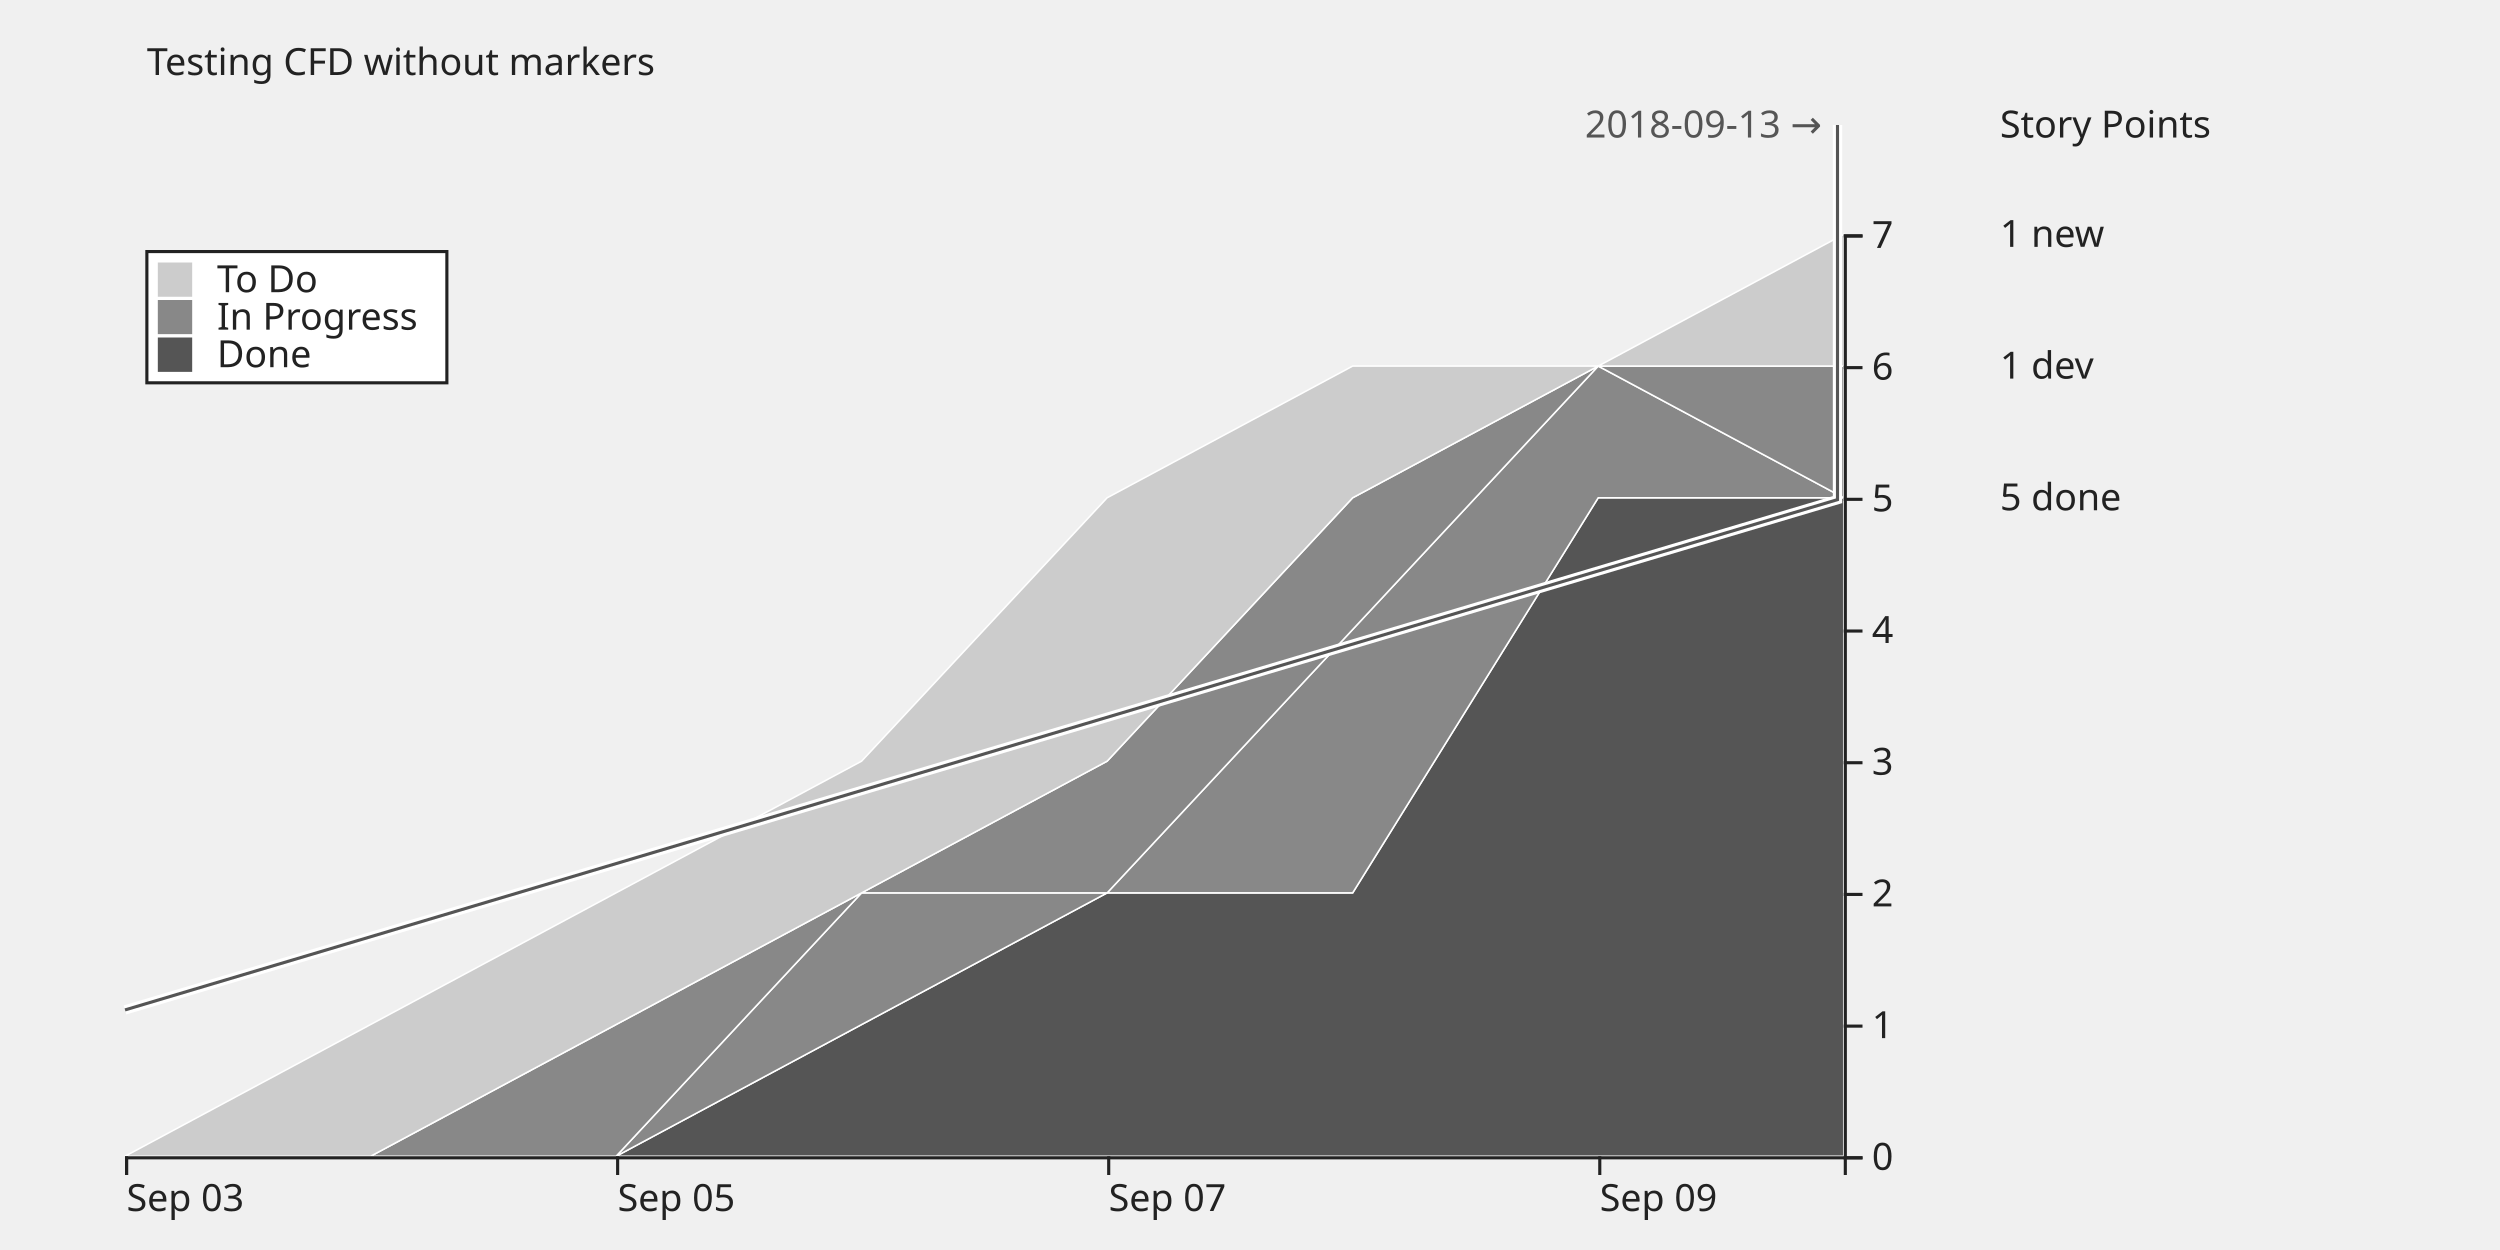
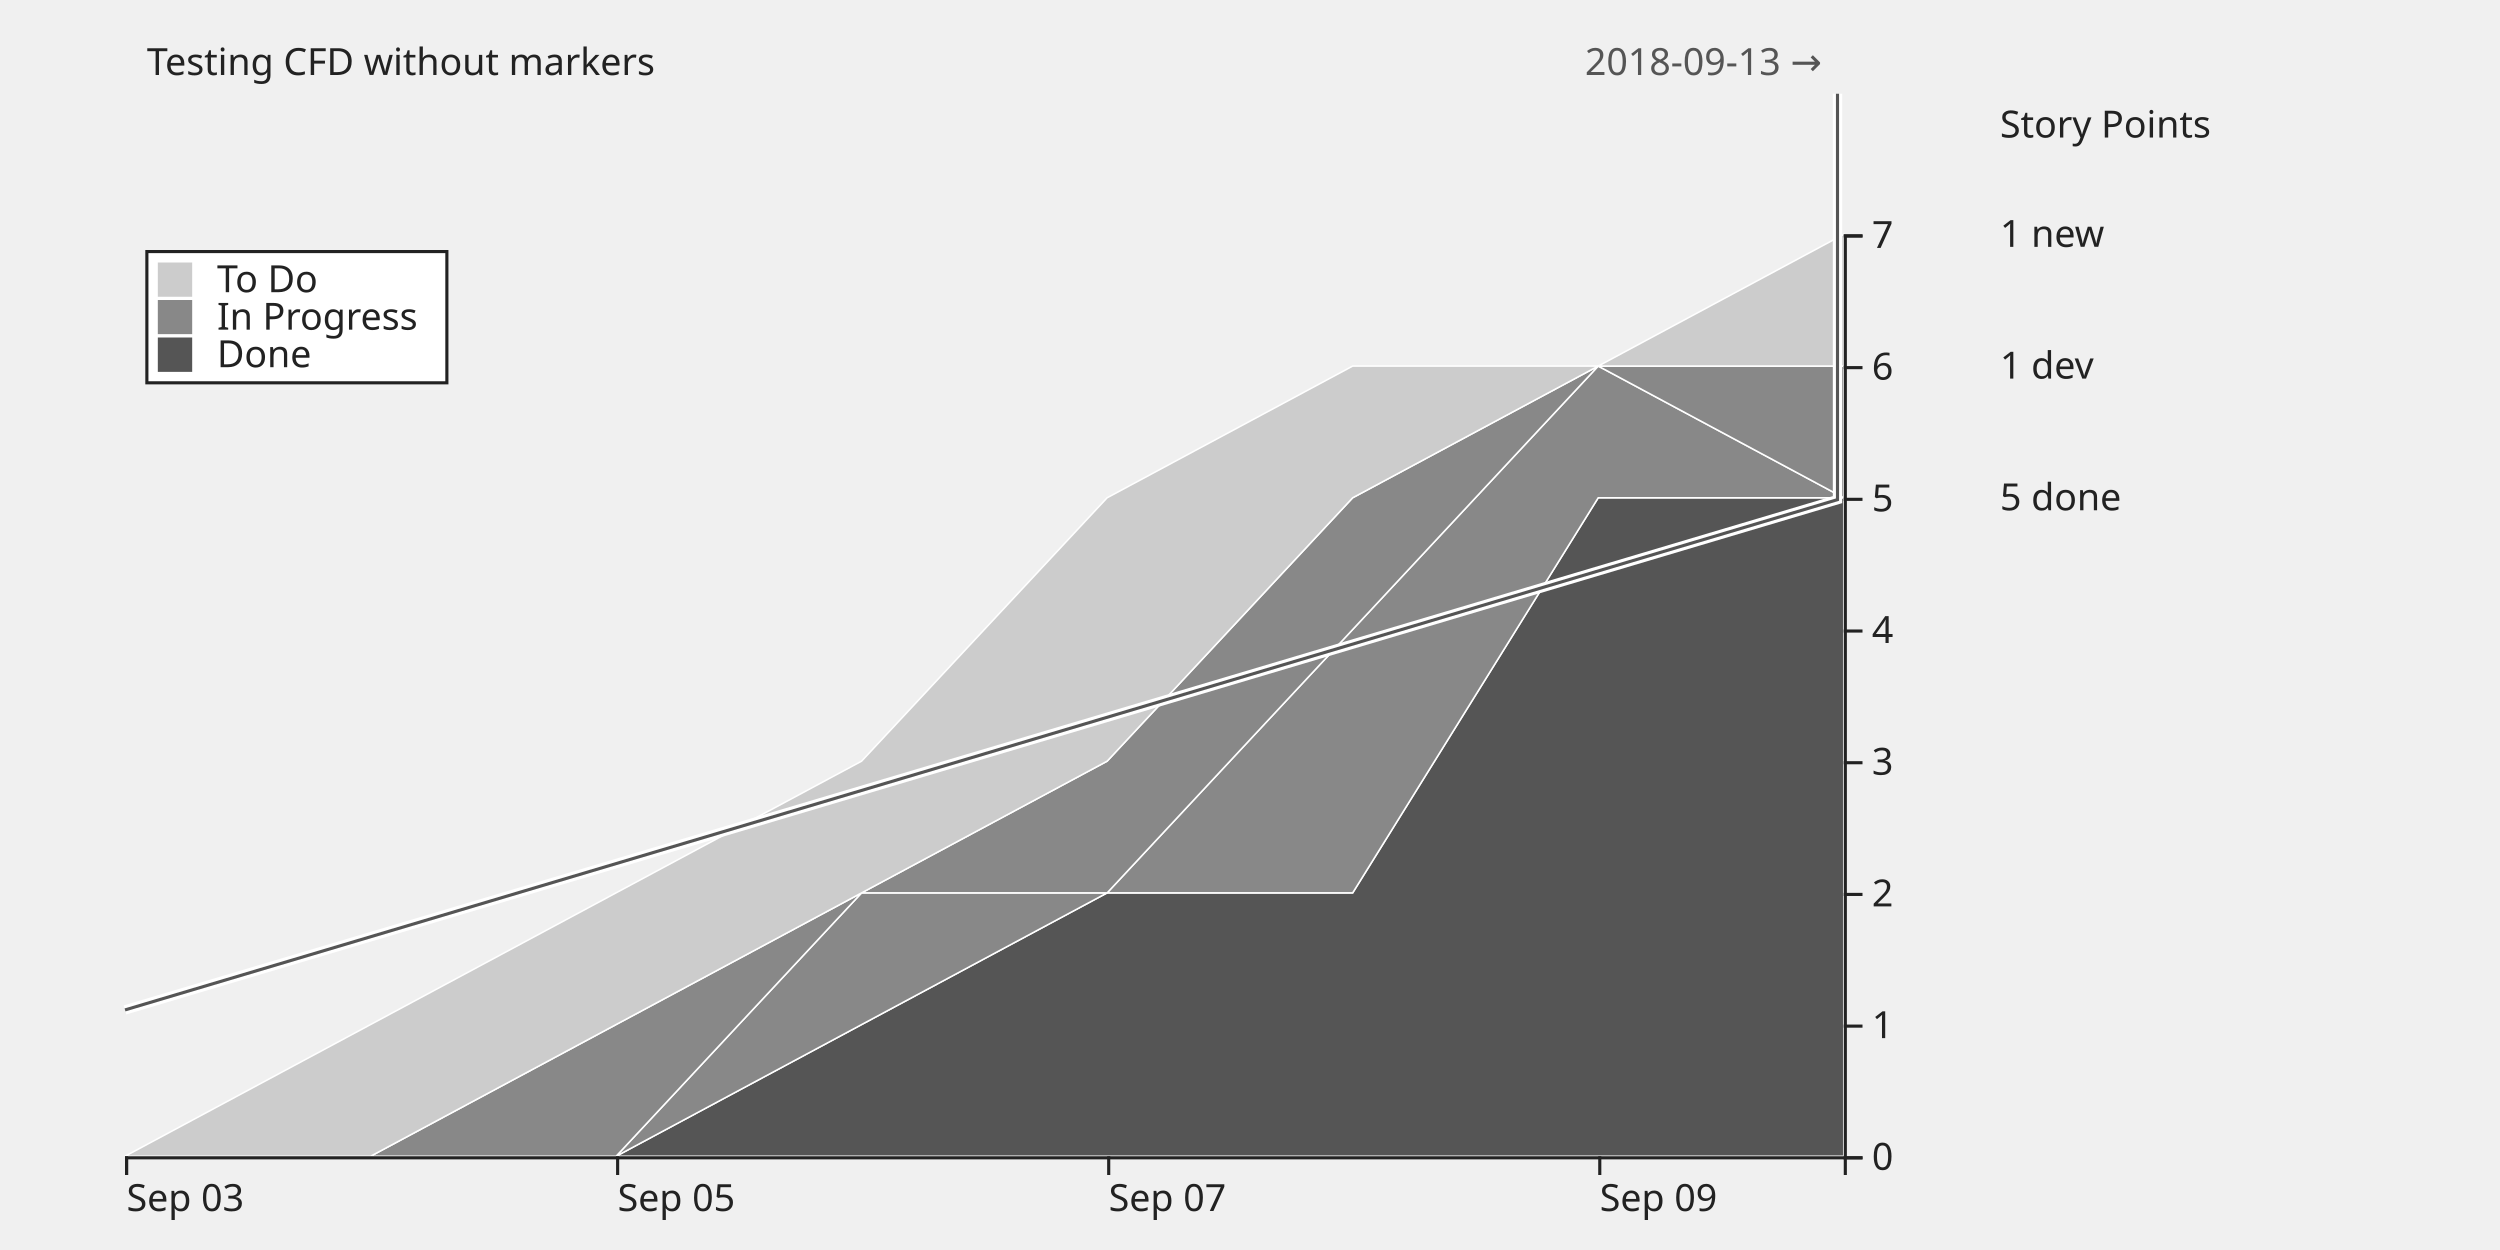
<svg xmlns="http://www.w3.org/2000/svg" width="800" height="400">
+   <defs>
+     <pattern id="pattern-checkers" x="0" y="0" width="4" height="4" patternunits="userSpaceOnUse">
+       <rect x="0" y="0" width="2" height="2" style="fill: #555;" />
+       <rect x="2" y="0" width="2" height="2" style="fill: #ccc;" />
+       <rect x="0" y="2" width="2" height="2" style="fill: #ccc;" />
+       <rect x="2" y="2" width="2" height="2" style="fill: #555;" />
+     </pattern>
+   </defs>
  <g transform="translate(40,75)">
    <g class="layer">
      <path class="area" style="fill: #555; stroke: #fff; stroke-width: .5;" d="M0,295L78.571,295L157.143,295L235.714,252.857L314.286,210.714L392.857,210.714L471.429,84.286L550,84.286L550,295L471.429,295L392.857,295L314.286,295L235.714,295L157.143,295L78.571,295L0,295Z" />
      <text x="600" y="84.286" dy="4px" font-size="12px" font-family="sans-serif" style="text-anchor: start; fill: #222;">5 done</text>
    </g>
    <g class="layer">
      <path class="area" style="fill: #888; stroke: #fff; stroke-width: .5;" d="M0,295L78.571,295L157.143,295L235.714,210.714L314.286,210.714L392.857,126.429L471.429,42.143L550,84.286L550,84.286L471.429,84.286L392.857,210.714L314.286,210.714L235.714,252.857L157.143,295L78.571,295L0,295Z" />
    </g>
    <g class="layer">
      <path class="area" style="fill: #888; stroke: #fff; stroke-width: .5;" d="M0,295L78.571,295L157.143,252.857L235.714,210.714L314.286,168.571L392.857,84.286L471.429,42.143L550,42.143L550,84.286L471.429,42.143L392.857,126.429L314.286,210.714L235.714,210.714L157.143,295L78.571,295L0,295Z" />
      <text x="600" y="42.143" dy="4px" font-size="12px" font-family="sans-serif" style="text-anchor: start; fill: #222;">1 dev</text>
    </g>
    <g class="layer">
      <path class="area" style="fill: #ccc; stroke: #fff; stroke-width: .5;" d="M0,295L78.571,252.857L157.143,210.714L235.714,168.571L314.286,84.286L392.857,42.143L471.429,42.143L550,0L550,42.143L471.429,42.143L392.857,84.286L314.286,168.571L235.714,210.714L157.143,252.857L78.571,295L0,295Z" />
      <text x="600" y="0" dy="4px" font-size="12px" font-family="sans-serif" style="text-anchor: start; fill: #222;">1 new</text>
    </g>
-     <path d="M0,248.175L548,84.882L548,-35" fill="none" style="stroke-width: 3; stroke: #fff;" />
-     <path d="M0,248.175L548,84.882L548,-35" fill="none" style="stroke-width: 1; stroke: #555;" />
-     <text x="543" y="-35" dy="4px" font-size="12" font-family="sans-serif" style="text-anchor: end; fill: #555;">2018-09-13 →</text>
+     <path d="M0,248.175L548,84.882L548,-45" fill="none" style="stroke-width: 3; stroke: #fff;" />
+     <path d="M0,248.175L548,84.882L548,-45" fill="none" style="stroke-width: 1; stroke: #555;" />
+     <text x="543" y="-55" dy="4px" font-size="12" font-family="sans-serif" style="text-anchor: end; fill: #555;">2018-09-13 →</text>
    <g transform="translate(0,295)" fill="none" font-size="10" font-family="sans-serif" text-anchor="middle">
      <path class="domain" stroke="currentColor" d="M0.5,6V0.5H550.5V6" style="stroke: #222;" />
      <g class="tick" opacity="1" transform="translate(0.5,0)">
        <line stroke="currentColor" y2="6" style="stroke: #222;" />
        <text fill="currentColor" y="9" dy="0.71em" style="fill: #222; text-anchor: start;" font-size="12px" font-family="sans-serif">Sep 03</text>
      </g>
      <g class="tick" opacity="1" transform="translate(157.6429,0)">
        <line stroke="currentColor" y2="6" style="stroke: #222;" />
        <text fill="currentColor" y="9" dy="0.71em" style="fill: #222; text-anchor: start;" font-size="12px" font-family="sans-serif">Sep 05</text>
      </g>
      <g class="tick" opacity="1" transform="translate(314.7857,0)">
        <line stroke="currentColor" y2="6" style="stroke: #222;" />
        <text fill="currentColor" y="9" dy="0.71em" style="fill: #222; text-anchor: start;" font-size="12px" font-family="sans-serif">Sep 07</text>
      </g>
      <g class="tick" opacity="1" transform="translate(471.9286,0)">
        <line stroke="currentColor" y2="6" style="stroke: #222;" />
        <text fill="currentColor" y="9" dy="0.71em" style="fill: #222; text-anchor: start;" font-size="12px" font-family="sans-serif">Sep 09</text>
      </g>
    </g>
    <g transform="translate(550 ,0)" fill="none" font-size="10" font-family="sans-serif" text-anchor="start">
      <path class="domain" stroke="currentColor" d="M6,295.5H0.5V0.5H6" style="stroke: #222;" />
      <g class="tick" opacity="1" transform="translate(0,295.5)">
        <line stroke="currentColor" x2="6" style="stroke: #222;" />
        <text fill="currentColor" x="9" dy="0.32em" style="fill: #222;" text-anchor="start" font-size="12px" font-family="sans-serif">0</text>
      </g>
      <g class="tick" opacity="1" transform="translate(0,253.3571)">
        <line stroke="currentColor" x2="6" style="stroke: #222;" />
        <text fill="currentColor" x="9" dy="0.32em" style="fill: #222;" text-anchor="start" font-size="12px" font-family="sans-serif">1</text>
      </g>
      <g class="tick" opacity="1" transform="translate(0,211.2143)">
        <line stroke="currentColor" x2="6" style="stroke: #222;" />
        <text fill="currentColor" x="9" dy="0.32em" style="fill: #222;" text-anchor="start" font-size="12px" font-family="sans-serif">2</text>
      </g>
      <g class="tick" opacity="1" transform="translate(0,169.0714)">
        <line stroke="currentColor" x2="6" style="stroke: #222;" />
        <text fill="currentColor" x="9" dy="0.32em" style="fill: #222;" text-anchor="start" font-size="12px" font-family="sans-serif">3</text>
      </g>
      <g class="tick" opacity="1" transform="translate(0,126.9286)">
        <line stroke="currentColor" x2="6" style="stroke: #222;" />
        <text fill="currentColor" x="9" dy="0.32em" style="fill: #222;" text-anchor="start" font-size="12px" font-family="sans-serif">4</text>
      </g>
      <g class="tick" opacity="1" transform="translate(0,84.78571)">
        <line stroke="currentColor" x2="6" style="stroke: #222;" />
        <text fill="currentColor" x="9" dy="0.32em" style="fill: #222;" text-anchor="start" font-size="12px" font-family="sans-serif">5</text>
      </g>
      <g class="tick" opacity="1" transform="translate(0,42.64286)">
        <line stroke="currentColor" x2="6" style="stroke: #222;" />
        <text fill="currentColor" x="9" dy="0.32em" style="fill: #222;" text-anchor="start" font-size="12px" font-family="sans-serif">6</text>
      </g>
      <g class="tick" opacity="1" transform="translate(0,0.5)">
        <line stroke="currentColor" x2="6" style="stroke: #222;" />
        <text fill="currentColor" x="9" dy="0.32em" style="fill: #222;" text-anchor="start" font-size="12px" font-family="sans-serif">7</text>
      </g>
    </g>
    <text x="7" y="-55" dy="4px" font-size="12px" font-family="sans-serif" style="text-anchor: start; fill: #222;">Testing CFD without markers</text>
    <rect x="7" y="5.5" width="96" height="42" style="fill: #fff; stroke: #222;" />
    <rect x="10" y="8.5" width="12" height="12" style="fill: #ccc; stroke: #fff;" />
    <text x="29.44" y="14.5" dy="4px" font-size="12px" font-family="sans-serif" style="text-anchor: start; fill: #222;">To Do</text>
    <rect x="10" y="20.5" width="12" height="12" style="fill: #888; stroke: #fff;" />
    <text x="29.44" y="26.5" dy="4px" font-size="12px" font-family="sans-serif" style="text-anchor: start; fill: #222;">In Progress</text>
    <rect x="10" y="32.5" width="12" height="12" style="fill: #555; stroke: #fff;" />
    <text x="29.44" y="38.5" dy="4px" font-size="12px" font-family="sans-serif" style="text-anchor: start; fill: #222;">Done</text>
    <text x="600" y="-35" dy="4px" font-size="12px" font-family="sans-serif" style="text-anchor: start; fill: #222;">Story Points</text>
    <rect fill="#fff" stroke="#222" class="focus-item" width="12" height="12" style="display: none;" />
    <text dy="4px" font-size="12px" font-family="sans-serif" style="text-anchor: start; fill: #222; display: none;" />
    <text dy="4px" font-size="12px" font-family="sans-serif" style="text-anchor: start; fill: #222; display: none;" />
    <text dy="4px" font-size="12px" font-family="sans-serif" style="text-anchor: start; fill: #222; display: none;" />
    <text dy="4px" font-size="12px" font-family="sans-serif" style="text-anchor: start; fill: #222; display: none;" />
    <text dy="4px" font-size="12px" font-family="sans-serif" style="text-anchor: start; fill: #222; display: none;" />
    <text dy="4px" font-size="12px" font-family="sans-serif" style="text-anchor: start; fill: #222; display: none;" />
    <text dy="4px" font-size="12px" font-family="sans-serif" style="text-anchor: start; fill: #222; display: none;" />
    <text dy="4px" font-size="12px" font-family="sans-serif" style="text-anchor: start; fill: #222; display: none;" />
    <text dy="4px" font-size="12px" font-family="sans-serif" style="text-anchor: start; fill: #222; display: none;" />
    <text dy="4px" font-size="12px" font-family="sans-serif" style="text-anchor: start; fill: #222; display: none;" />
    <text dy="4px" font-size="12px" font-family="sans-serif" style="text-anchor: start; fill: #222; display: none;" />
    <text dy="4px" font-size="12px" font-family="sans-serif" style="text-anchor: start; fill: #222; display: none;" />
    <text dy="4px" font-size="12px" font-family="sans-serif" style="text-anchor: start; fill: #222; display: none;" />
    <text dy="4px" font-size="12px" font-family="sans-serif" style="text-anchor: start; fill: #222; display: none;" />
    <text dy="4px" font-size="12px" font-family="sans-serif" style="text-anchor: start; fill: #222; display: none;" />
    <text dy="4px" font-size="12px" font-family="sans-serif" style="text-anchor: start; fill: #222; display: none;" />
    <text dy="4px" font-size="12px" font-family="sans-serif" style="text-anchor: start; fill: #222; display: none;" />
    <text dy="4px" font-size="12px" font-family="sans-serif" style="text-anchor: start; fill: #222; display: none;" />
    <text dy="4px" font-size="12px" font-family="sans-serif" style="text-anchor: start; fill: #222; display: none;" />
    <text dy="4px" font-size="12px" font-family="sans-serif" style="text-anchor: start; fill: #222; display: none;" />
    <text dy="4px" font-size="12px" font-family="sans-serif" style="text-anchor: start; fill: #222; display: none;" />
    <text dy="4px" font-size="12px" font-family="sans-serif" style="text-anchor: start; fill: #222; display: none;" />
    <text dy="4px" font-size="12px" font-family="sans-serif" style="text-anchor: start; fill: #222; display: none;" />
    <text dy="4px" font-size="12px" font-family="sans-serif" style="text-anchor: start; fill: #222; display: none;" />
    <text dy="4px" font-size="12px" font-family="sans-serif" style="text-anchor: start; fill: #222; display: none;" />
    <text dy="4px" font-size="12px" font-family="sans-serif" style="text-anchor: start; fill: #222; display: none;" />
    <text dy="4px" font-size="12px" font-family="sans-serif" style="text-anchor: start; fill: #222; display: none;" />
    <text dy="4px" font-size="12px" font-family="sans-serif" style="text-anchor: start; fill: #222; display: none;" />
    <text dy="4px" font-size="12px" font-family="sans-serif" style="text-anchor: start; fill: #222; display: none;" />
    <text dy="4px" font-size="12px" font-family="sans-serif" style="text-anchor: start; fill: #222; display: none;" />
    <text dy="4px" font-size="12px" font-family="sans-serif" style="text-anchor: start; fill: #222; display: none;" />
    <text dy="4px" font-size="12px" font-family="sans-serif" style="text-anchor: start; fill: #222; display: none;" />
    <text dy="4px" font-size="12px" font-family="sans-serif" style="text-anchor: start; fill: #222; display: none;" />
    <text dy="4px" font-size="12px" font-family="sans-serif" style="text-anchor: start; fill: #222; display: none;" />
    <text dy="4px" font-size="12px" font-family="sans-serif" style="text-anchor: start; fill: #222; display: none;" />
    <text dy="4px" font-size="12px" font-family="sans-serif" style="text-anchor: start; fill: #222; display: none;" />
    <text dy="4px" font-size="12px" font-family="sans-serif" style="text-anchor: start; fill: #222; display: none;" />
    <text dy="4px" font-size="12px" font-family="sans-serif" style="text-anchor: start; fill: #222; display: none;" />
    <text dy="4px" font-size="12px" font-family="sans-serif" style="text-anchor: start; fill: #222; display: none;" />
    <text dy="4px" font-size="12px" font-family="sans-serif" style="text-anchor: start; fill: #222; display: none;" />
    <line style="display: none; stroke-width: 3; stroke: #fff;" />
    <line style="display: none; stroke-width: 1; stroke: #222;" />
    <rect width="760" height="295" fill="transparent" />
  </g>
</svg>
